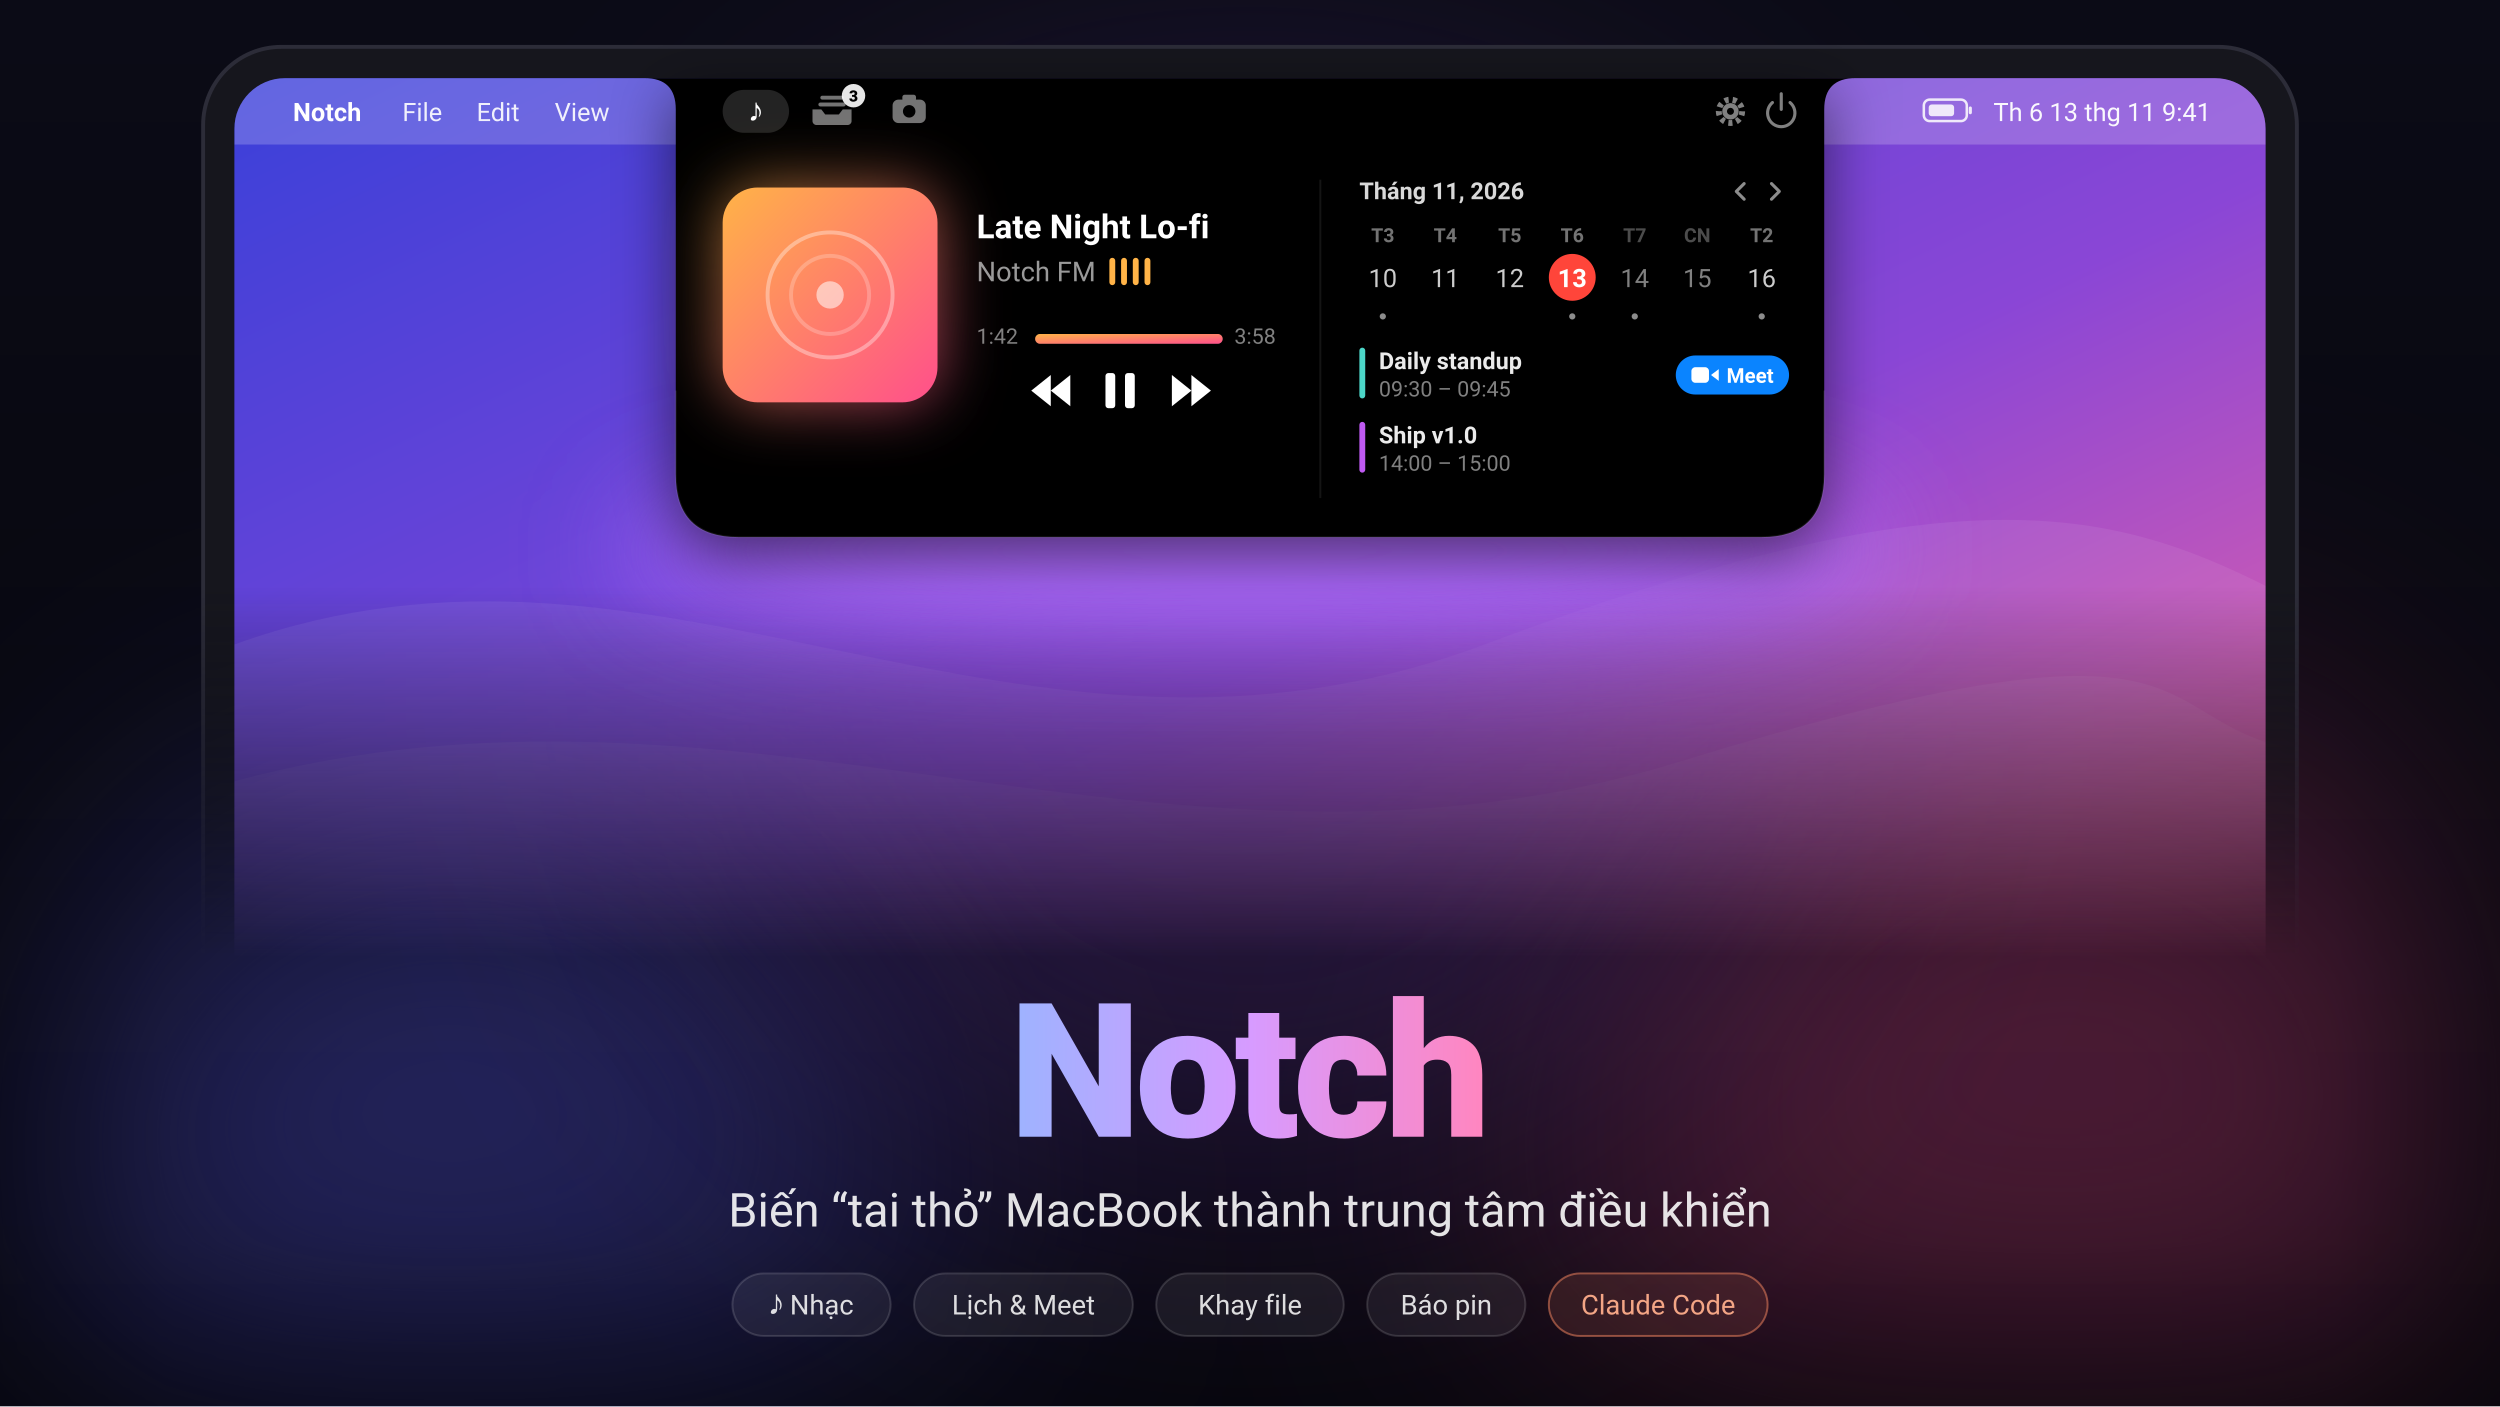
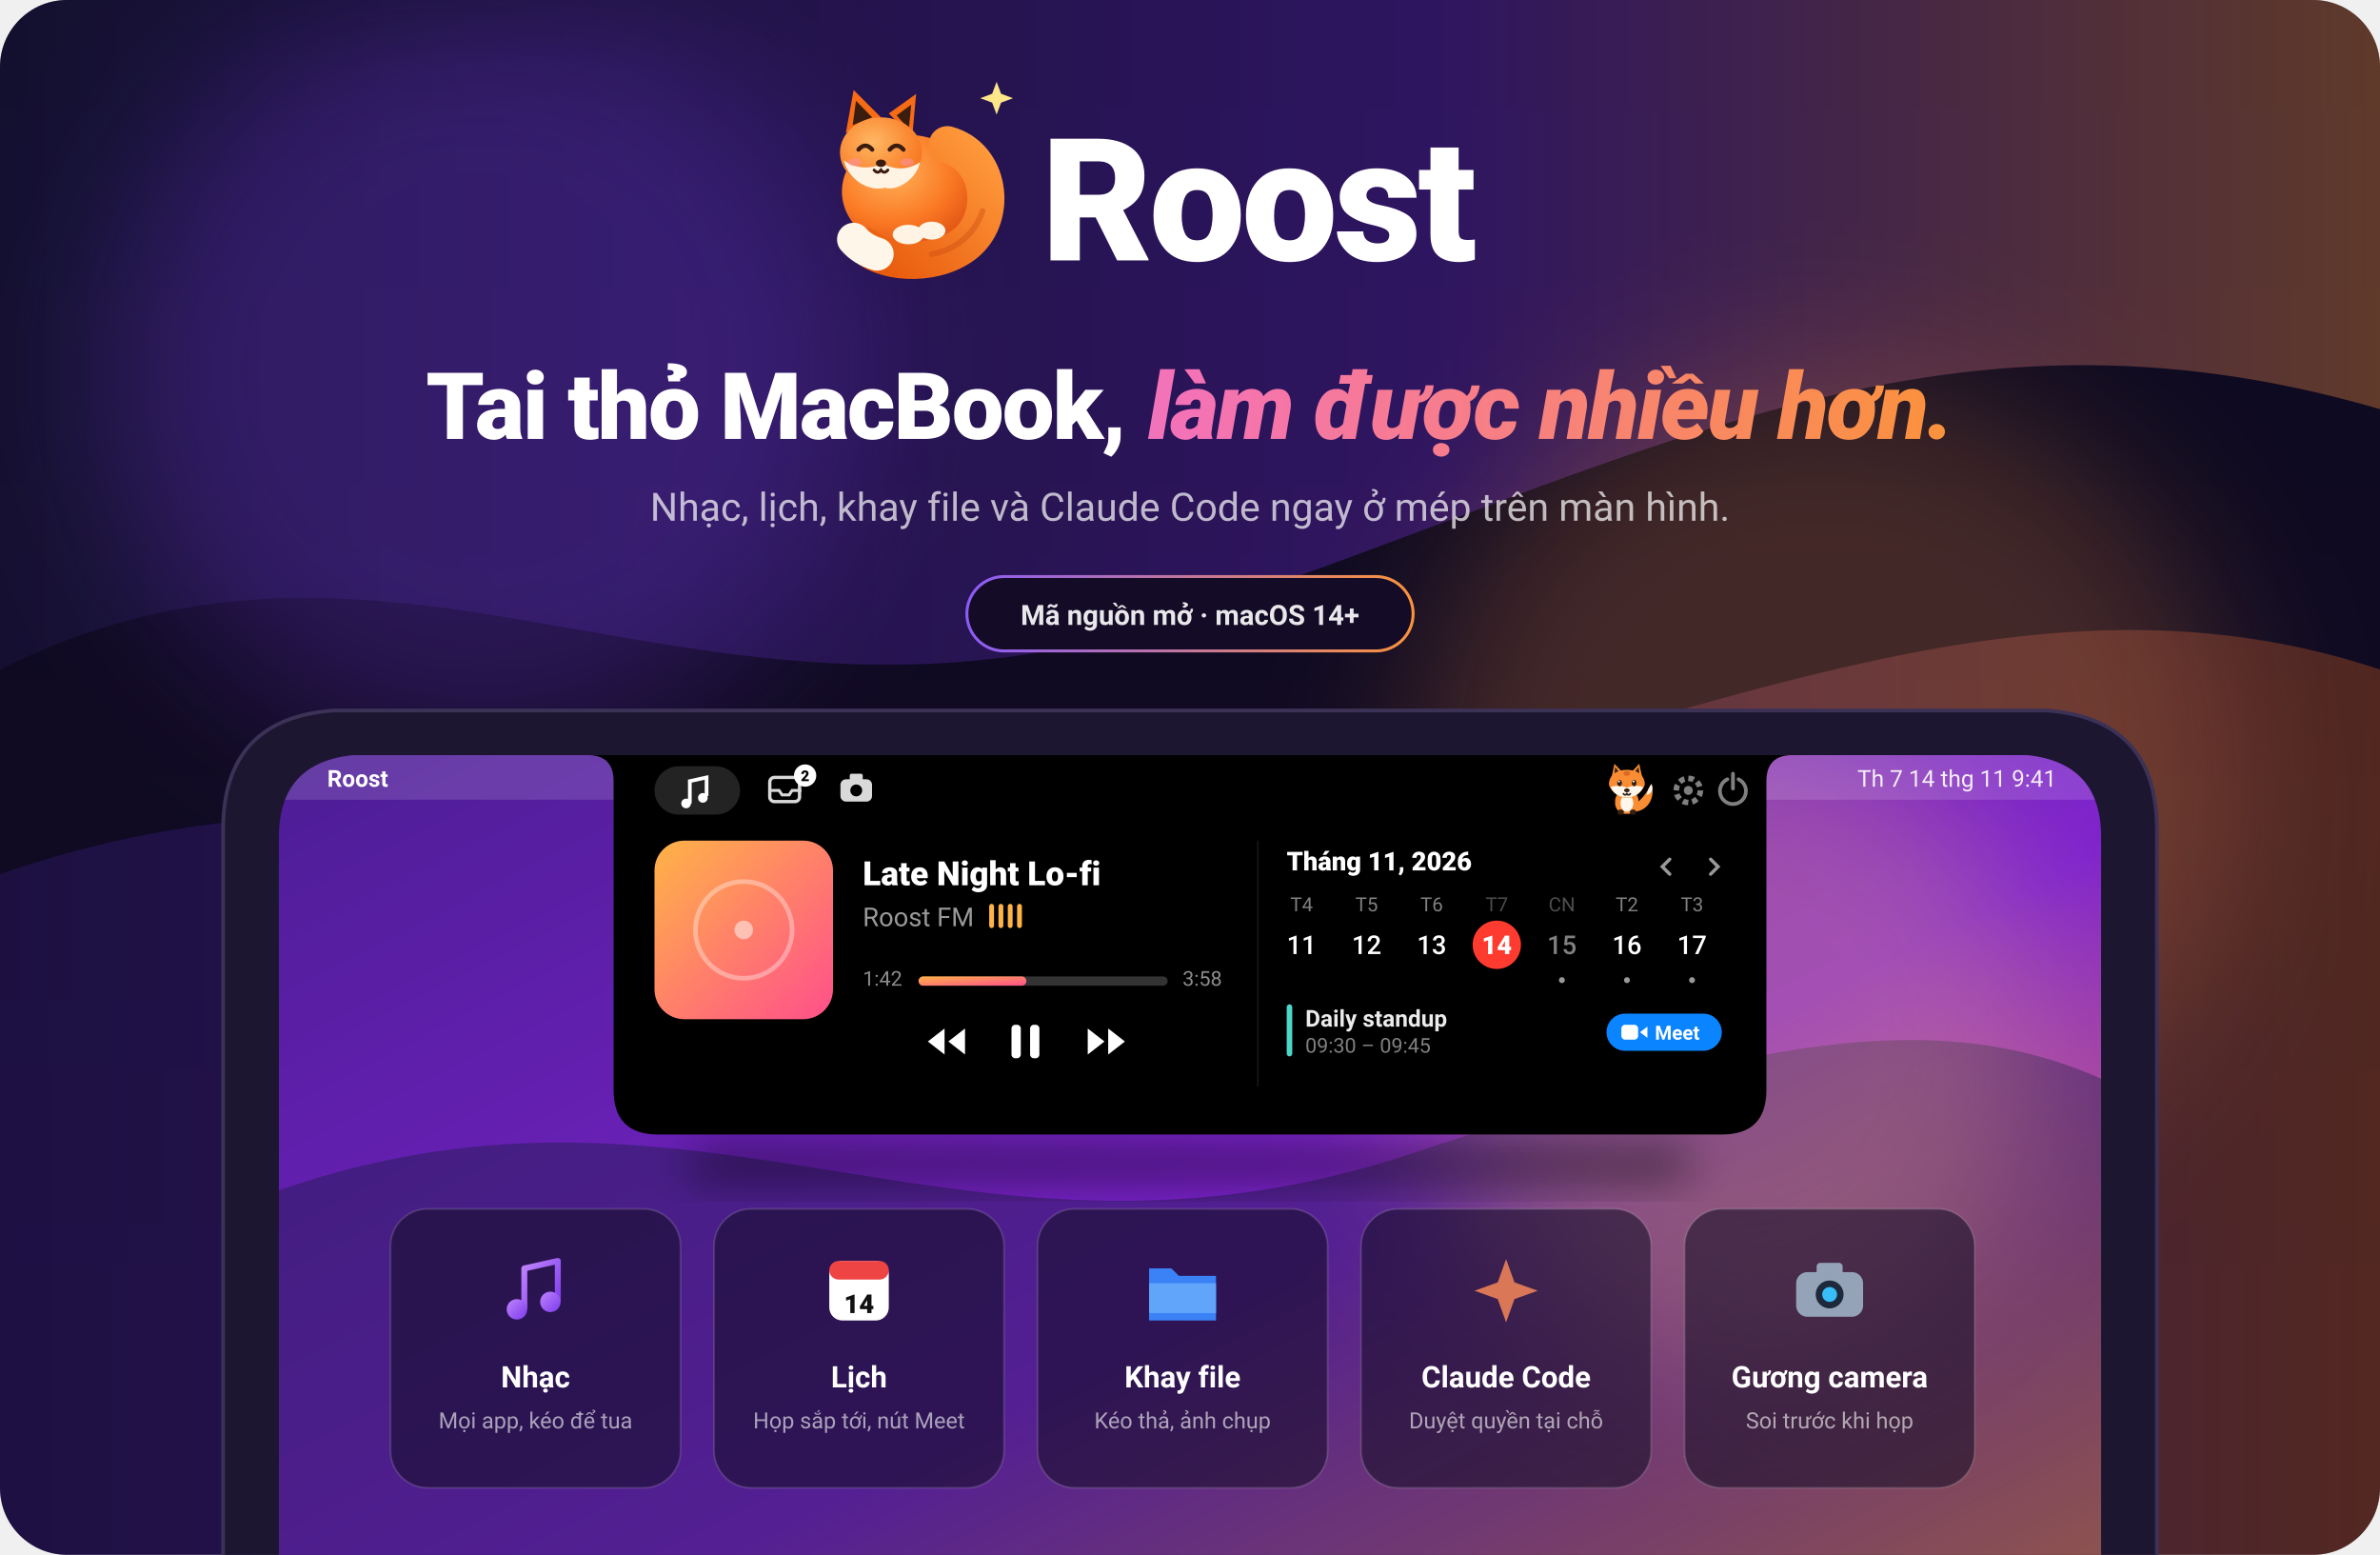
- <svg xmlns="http://www.w3.org/2000/svg" width="1280" height="720" viewBox="0 0 1280 720">
+ <svg xmlns="http://www.w3.org/2000/svg" width="1280" height="836" viewBox="0 0 1280 836">
  <defs>
    <linearGradient id="bg" x1="0" y1="0" x2="0" y2="1">
-       <stop offset="0" stop-color="#0b0b16" />
-       <stop offset="1" stop-color="#05050a" />
-     </linearGradient>
-     <linearGradient id="wall" x1="0" y1="0" x2="1" y2="1">
-       <stop offset="0" stop-color="#3a40d9" />
-       <stop offset=".55" stop-color="#8a46d6" />
-       <stop offset="1" stop-color="#ff6a9a" />
-     </linearGradient>
-     <linearGradient id="fade" gradientUnits="userSpaceOnUse" x1="0" y1="300" x2="0" y2="490">
-       <stop offset="0" stop-color="#fff" />
-       <stop offset="1" stop-color="#000" />
-     </linearGradient>
-     <mask id="screenFade">
-       <rect width="1280" height="720" fill="url(#fade)" />
-     </mask>
+       <stop offset="0" stop-color="#0c0a1f" />
+       <stop offset="1" stop-color="#140b26" />
+     </linearGradient>
+     <linearGradient id="wave1" x1="0" y1="0" x2="1" y2="0">
+       <stop offset="0" stop-color="#3b1d8f" />
+       <stop offset=".5" stop-color="#7c3aed" />
+       <stop offset="1" stop-color="#f97316" />
+     </linearGradient>
+     <linearGradient id="wave2" x1="0" y1="0" x2="1" y2="0">
+       <stop offset="0" stop-color="#1e1b4b" />
+       <stop offset=".6" stop-color="#6d28d9" />
+       <stop offset="1" stop-color="#fb923c" />
+     </linearGradient>
+     <linearGradient id="scr" x1="0" y1="0" x2="1" y2="1">
+       <stop offset="0" stop-color="#4c1d95" />
+       <stop offset=".55" stop-color="#7e22ce" />
+       <stop offset="1" stop-color="#fb923c" />
+     </linearGradient>
+     <linearGradient id="hl" x1="0" y1="0" x2="1" y2="0">
+       <stop offset="0" stop-color="#a78bfa" />
+       <stop offset=".5" stop-color="#f472b6" />
+       <stop offset="1" stop-color="#fb923c" />
+     </linearGradient>
+     <linearGradient id="btn" x1="0" y1="0" x2="1" y2="0">
+       <stop offset="0" stop-color="#8b5cf6" />
+       <stop offset="1" stop-color="#fb923c" />
+     </linearGradient>
    <linearGradient id="art" x1="0" y1="0" x2="1" y2="1">
      <stop offset="0" stop-color="#ffb347" />
      <stop offset="1" stop-color="#ff4f8b" />
    </linearGradient>
-     <linearGradient id="title" x1="0" x2="1">
-       <stop offset="0" stop-color="#9fb2ff" />
-       <stop offset=".5" stop-color="#d79bff" />
-       <stop offset="1" stop-color="#ff86c0" />
-     </linearGradient>
+     <linearGradient id="note" x1="0" y1="0" x2="1" y2="1">
+       <stop offset="0" stop-color="#c084fc" />
+       <stop offset="1" stop-color="#7c3aed" />
+     </linearGradient>
+     <clipPath id="card">
+       <rect width="1280" height="836" rx="36" />
+     </clipPath>
    <clipPath id="screen">
-       <rect x="120" y="40" width="1040" height="500" rx="26" />
+       <path d="M150 560 Q150 520 190 516 L1090 516 Q1130 520 1130 560 L1130 900 L150 900 Z" />
    </clipPath>
-     <filter id="b90" x="-60%" y="-60%" width="220%" height="220%">
-       <feGaussianBlur stdDeviation="90" />
+     <filter id="blur40" x="-50%" y="-50%" width="200%" height="200%">
+       <feGaussianBlur stdDeviation="40" />
    </filter>
-     <filter id="b30" x="-50%" y="-50%" width="200%" height="200%">
-       <feGaussianBlur stdDeviation="30" />
-     </filter>
-     <filter id="b16" x="-50%" y="-50%" width="200%" height="200%">
-       <feGaussianBlur stdDeviation="16" />
+     <filter id="blur12" x="-50%" y="-50%" width="200%" height="200%">
+       <feGaussianBlur stdDeviation="12" />
    </filter>
  </defs>
  <style>
-     text { font-family: -apple-system, BlinkMacSystemFont, "SF Pro Display", "Segoe UI", Roboto, Helvetica, Arial, sans-serif; }
-     .eq { transform-box: fill-box; transform-origin: 50% 50%; animation: eq .8s ease-in-out infinite alternate; }
-     .e2 { animation-duration: .55s; } .e3 { animation-duration: .95s; } .e4 { animation-duration: .68s; }
-     @keyframes eq { from { transform: scaleY(.3); } to { transform: scaleY(1); } }
-     .glow { animation: glow 3.2s ease-in-out infinite alternate; }
-     @keyframes glow { from { opacity: .35; } to { opacity: .9; } }
-     .prog { transform-box: fill-box; transform-origin: 0 50%; animation: prog 14s linear infinite; }
-     @keyframes prog { from { transform: scaleX(.25); } to { transform: scaleX(1); } }
-   </style>
-   <rect width="1280" height="720" fill="url(#bg)" />
-   <circle cx="230" cy="640" r="230" fill="#5b5bf6" opacity=".35" filter="url(#b90)" />
-   <circle cx="1060" cy="620" r="250" fill="#ff4f9a" opacity=".28" filter="url(#b90)" />
-   <circle cx="640" cy="330" r="280" fill="#8a46d6" opacity=".22" filter="url(#b90)" />
-   <g mask="url(#screenFade)">
-     <rect x="104" y="24" width="1072" height="540" rx="40" fill="#16161d" stroke="#2c2c38" stroke-width="2" />
-     <rect x="120" y="40" width="1040" height="500" rx="26" fill="url(#wall)" />
-     <g clip-path="url(#screen)">
-       <path d="M120 330 C 340 250, 520 420, 760 330 S 1080 260, 1160 300 L1160 540 L120 540 Z" fill="#fff" opacity=".07" />
-       <path d="M120 400 C 380 330, 600 470, 860 390 S 1100 360, 1160 380 L1160 540 L120 540 Z" fill="#fff" opacity=".06" />
-       <rect x="120" y="40" width="1040" height="34" fill="#fff" opacity=".2" />
-       <g font-size="13" fill="#fff">
-         <text x="150" y="62" font-weight="700">Notch</text>
-         <text x="206" y="62" opacity=".9">File</text>
-         <text x="244" y="62" opacity=".9">Edit</text>
-         <text x="284" y="62" opacity=".9">View</text>
-         <text x="1132" y="62" text-anchor="end" opacity=".95">Th 6 13 thg 11  9:41</text>
-       </g>
-       <rect x="985" y="51" width="22" height="11" rx="3" fill="none" stroke="#fff" stroke-opacity=".85" stroke-width="1.3" />
-       <rect x="987.5" y="53.5" width="13" height="6" rx="1.5" fill="#fff" opacity=".85" />
-       <rect x="1008" y="54.5" width="1.6" height="4" rx=".8" fill="#fff" opacity=".85" />
+ text { font-family: -apple-system, BlinkMacSystemFont, "SF Pro Display", "Segoe UI", Roboto, Helvetica, Arial, sans-serif; }
+ .peek { animation: peek 3s ease-in-out infinite; }
+ @keyframes peek { 0%, 100% { transform: translateY(0); } 50% { transform: translateY(-4px); } }
+ .heart { animation: heart 2.6s ease-in-out infinite; }
+ @keyframes heart { 0% { opacity: 0; transform: translateY(6px); } 30% { opacity: 1; } 100% { opacity: 0; transform: translateY(-18px); } }
+ .spark { animation: spark 2.6s ease-in-out infinite; }
+ @keyframes spark { 0%, 100% { opacity: .4; } 50% { opacity: 1; } }
+ .eq { transform-box: fill-box; transform-origin: 50% 100%; animation: eq 2.8s ease-in-out infinite; }
+ .e2 { animation-duration: 3.2s; } .e3 { animation-duration: 2.5s; } .e4 { animation-duration: 3.5s; }
+ @keyframes eq { 0%, 100% { transform: scaleY(.45); } 35% { transform: scaleY(1); } 70% { transform: scaleY(.65); } }
+ </style>
+   <g clip-path="url(#card)">
+     <rect width="1280" height="836" fill="url(#bg)" />
+     <path d="M0 360 C220 250 380 420 640 330 C880 250 1040 150 1280 220 L1280 0 L0 0 Z" fill="url(#wave2)" opacity=".35" />
+     <path d="M0 470 C260 380 420 520 700 440 C930 380 1100 300 1280 360 L1280 880 L0 880 Z" fill="url(#wave1)" opacity=".28" />
+     <circle cx="980" cy="420" r="220" fill="#fb923c" opacity=".22" filter="url(#blur40)" />
+     <circle cx="260" cy="200" r="200" fill="#7c3aed" opacity=".25" filter="url(#blur40)" />
+     <g transform="translate(436 40) scale(1.05)">
+       <defs>
+         <radialGradient id="cfb" cx=".38" cy=".32" r=".8">
+           <stop offset="0" stop-color="#ffb35c" />
+           <stop offset=".55" stop-color="#fb7a24" />
+           <stop offset="1" stop-color="#d9480f" />
+         </radialGradient>
+         <linearGradient id="cft" x1="0" y1="1" x2="1" y2="0">
+           <stop offset="0" stop-color="#e8590c" />
+           <stop offset="1" stop-color="#ff9a3c" />
+         </linearGradient>
+         <radialGradient id="cfh" cx=".4" cy=".35" r=".75">
+           <stop offset="0" stop-color="#ffb763" />
+           <stop offset="1" stop-color="#f76b15" />
+         </radialGradient>
+       </defs>
+       <ellipse cx="50" cy="60" rx="34" ry="29" fill="url(#cfb)" />
+       <path d="M70 36 C92 42 96 72 80 86 C66 98 40 98 28 88" fill="none" stroke="url(#cft)" stroke-width="19" stroke-linecap="round" />
+       <path d="M34 92 C29 90.5 25 88 22 84.5" fill="none" stroke="#fff6ea" stroke-width="17" stroke-linecap="round" />
+       <path d="M62 92 C74 90 84 82 88 70" fill="none" stroke="#c2410c" stroke-width="3" stroke-linecap="round" opacity=".35" />
+       <ellipse cx="50" cy="82" rx="8" ry="5" fill="#fff3e4" />
+       <ellipse cx="62" cy="80" rx="7" ry="4.6" fill="#fff3e4" />
+       <path d="M18 30 L22 8 L36 22 Z" fill="#f76b15" />
+       <path d="M21.5 26 L23.2 13.5 L31.5 22 Z" fill="#3b1d10" />
+       <path d="M40 20 L54 10 L52 32 Z" fill="#f76b15" />
+       <path d="M44 21 L51.5 15.5 L50.3 28 Z" fill="#3b1d10" />
+       <ellipse cx="36" cy="40" rx="21" ry="18" fill="url(#cfh)" />
+       <path d="M17 44 C20 56 32 60 38 58 C44 60 54 54 56 45 C48 50 42 48 37 46 C31 48 24 49 17 44 Z" fill="#fff3e4" />
+       <path d="M24.5 38.5 Q28 34.5 31.5 38.5" fill="none" stroke="#3b1d10" stroke-width="2.2" stroke-linecap="round" />
+       <path d="M40.5 38.5 Q44 34.5 47.5 38.5" fill="none" stroke="#3b1d10" stroke-width="2.2" stroke-linecap="round" />
+       <ellipse cx="22.5" cy="45" rx="3.4" ry="2" fill="#ff8fa3" opacity=".55" />
+       <ellipse cx="49.5" cy="45" rx="3.4" ry="2" fill="#ff8fa3" opacity=".55" />
+       <ellipse cx="36" cy="45.5" rx="2.6" ry="1.9" fill="#3b1d10" />
+       <path d="M32.5 49 Q34.3 51.2 36 49 Q37.7 51.2 39.5 49" fill="none" stroke="#3b1d10" stroke-width="1.5" stroke-linecap="round" />
    </g>
-     <ellipse class="glow" cx="640" cy="282" rx="320" ry="46" fill="#b06cff" filter="url(#b30)" />
-     <path d="M330 40 Q346 40 346 56 L346 243 Q346 275 378 275 L902 275 Q934 275 934 243 L934 56 Q934 40 950 40 Z" fill="#000" opacity=".55" transform="translate(0 10)" filter="url(#b16)" />
-     <path d="M330 40 Q346 40 346 56 L346 243 Q346 275 378 275 L902 275 Q934 275 934 243 L934 56 Q934 40 950 40 Z" fill="#000" />
-     <path d="M346 200 L346 243 Q346 275 378 275 L902 275 Q934 275 934 243 L934 200" fill="none" stroke="#fff" stroke-opacity=".08" />
-     <rect x="370" y="46" width="34" height="22" rx="11" fill="#fff" opacity=".14" />
-     <text x="387" y="62" font-size="13" fill="#fff" text-anchor="middle">♪</text>
-     <g fill="#fff" opacity=".45">
-       <rect x="420" y="49" width="12" height="2" rx="1" />
-       <rect x="419" y="52.5" width="14" height="2" rx="1" />
-       <path d="M416 56 h4.5 l2 2.6 h7 l2 -2.6 h4.5 v6 a2 2 0 0 1 -2 2 h-16 a2 2 0 0 1 -2 -2 z" />
+     <path class="spark" d="M536 44 l2.4 6.4 l6.4 2.4 l-6.4 2.4 l-2.4 6.4 l-2.4 -6.4 l-6.4 -2.4 l6.4 -2.4 z" fill="#fde68a" />
+     <text x="560" y="140" font-size="92" font-weight="800" fill="#fff" letter-spacing="-2">Roost</text>
+     <text x="640" y="236" font-size="50" font-weight="800" fill="#fff" text-anchor="middle" letter-spacing="-1">Tai thỏ MacBook, <tspan fill="url(#hl)" font-style="italic">làm được nhiều hơn.</tspan>
+     </text>
+     <text x="640" y="280" font-size="21" fill="#fff" opacity=".7" text-anchor="middle">Nhạc, lịch, khay file và Claude Code ngay ở mép trên màn hình.</text>
+     <rect x="520" y="310" width="240" height="40" rx="20" fill="#140b26" stroke="url(#btn)" stroke-width="1.6" />
+     <text x="640" y="336" font-size="15" font-weight="600" fill="#fff" text-anchor="middle" opacity=".9">Mã nguồn mở · macOS 14+</text>
+     <path d="M120 900 L120 446 Q120 386 180 382 L1100 382 Q1160 386 1160 446 L1160 900 Z" fill="#1c1630" stroke="#3b3256" stroke-width="2" />
+     <clipPath id="scr2">
+       <path d="M150 450 Q150 410 190 406 L1090 406 Q1130 410 1130 450 L1130 900 L150 900 Z" />
+     </clipPath>
+     <g clip-path="url(#scr2)">
+       <rect x="150" y="406" width="980" height="500" fill="url(#scr)" />
+       <path d="M150 640 C380 560 520 700 760 620 C940 560 1040 540 1130 580 L1130 900 L150 900 Z" fill="#1e1b4b" opacity=".45" />
+       <circle cx="930" cy="560" r="170" fill="#fdba74" opacity=".3" filter="url(#blur40)" />
+       <rect x="150" y="406" width="980" height="24" fill="#fff" opacity=".14" />
+       <text x="176" y="423" font-size="12.5" font-weight="700" fill="#fff">Roost</text>
+       <text x="1106" y="423" font-size="12.5" fill="#fff" opacity=".9" text-anchor="end">Th 7 14 thg 11  9:41</text>
+       <path d="M316 406 Q330 406 330 420 V586 Q330 610 354 610 H926 Q950 610 950 586 V420 Q950 406 964 406 Z" fill="#000" />
+       <rect x="370" y="616" width="540" height="20" rx="10" fill="#000" opacity=".45" filter="url(#blur12)" />
+       <rect x="352" y="412" width="46" height="26" rx="13" fill="#fff" fill-opacity=".14" />
+       <g fill="#fff">
+         <path d="M371 432 v-12 l9 -2 v10" fill="none" stroke="#fff" stroke-width="2" />
+         <circle cx="369" cy="432" r="2.6" />
+         <circle cx="378" cy="429" r="2.6" />
+       </g>
+       <g fill="#fff" opacity=".85">
+         <rect x="414" y="418" width="16" height="13" rx="2.5" fill="none" stroke="#fff" stroke-width="1.8" />
+         <path d="M414 425 h5 l1.6 2.4 h3.8 l1.6 -2.4 h5" fill="none" stroke="#fff" stroke-width="1.6" />
+       </g>
+       <circle cx="433" cy="417" r="6" fill="#fff" />
+       <text x="433" y="420" font-size="8" font-weight="800" fill="#000" text-anchor="middle">2</text>
+       <g opacity=".85">
+         <rect x="452" y="419" width="17" height="12" rx="3" fill="#fff" />
+         <rect x="457" y="416" width="7" height="4" rx="1" fill="#fff" />
+         <circle cx="460.5" cy="425" r="3.2" fill="#000" />
+       </g>
+       <g transform="translate(860 410) scale(1.15)">
+         <g class="tail">
+           <path d="M15 23 C23 23.5 26.5 16 24.5 10 C22.5 14 20 17 17.5 19 Z" fill="#FA8C33" />
+           <path d="M24.5 10 C25.6 12.6 24.6 14.6 22.2 15.2 C22.6 13.2 23.4 11.4 24.5 10 Z" fill="#FFF7EB" />
+         </g>
+         <rect x="7.5" y="13" width="11" height="11" rx="5" fill="#FA8C33" />
+         <ellipse cx="13" cy="19" rx="3" ry="4" fill="#FFF7EB" />
+         <rect x="8.6" y="22" width="3" height="2.4" rx="1.2" fill="#331F14" />
+         <rect x="14.4" y="22" width="3" height="2.4" rx="1.2" fill="#331F14" />
+         <g class="head">
+           <path d="M5.6 8 L7.2 0.6 L11.4 5 Z" fill="#FA8C33" />
+           <path d="M7.05 6.75 L7.525 2.075 L9.95 5.25 Z" fill="#331F14" />
+           <path d="M14.6 5 L18.8 0.6 L20.4 8 Z" fill="#FA8C33" />
+           <path d="M16.05 5.25 L18.475 2.075 L18.95 6.75 Z" fill="#331F14" />
+           <path d="M13 16.6 C9 16.4 5.6 13.4 4.6 10.4 C4.6 5.6 8.6 3.4 13 3.4 C17.4 3.4 21.4 5.6 21.4 10.4 C20.4 13.4 17 16.4 13 16.6 Z" fill="#FA8C33" />
+           <ellipse cx="13" cy="5.1" rx="1.6" ry="1.1" fill="#DB6B21" />
+           <path d="M13 16.4 C9.2 16.2 6.4 14.2 5.4 11.4 Q9.4 10.2 13 11.8 Q16.6 10.2 20.6 11.4 C19.6 14.2 16.8 16.2 13 16.4 Z" fill="#FFF7EB" />
+           <g class="blink">
+             <ellipse cx="9.6" cy="9.6" rx="1.1" ry="1.5" fill="#331F14" />
+             <ellipse cx="16.4" cy="9.6" rx="1.1" ry="1.5" fill="#331F14" />
+             <circle cx="9.35" cy="8.85" r=".45" fill="#fff" />
+             <circle cx="16.15" cy="8.85" r=".45" fill="#fff" />
+           </g>
+           <ellipse cx="13" cy="13" rx="1.3" ry=".9" fill="#331F14" />
+           <path d="M11.4 14.6 Q12.2 15.7 13 14.6 Q13.8 15.7 14.6 14.6" fill="none" stroke="#331F14" stroke-width=".8" stroke-linecap="round" />
+         </g>
+       </g>
+       <g fill="#fff" opacity=".5">
+         <circle cx="908" cy="425" r="6.5" fill="none" stroke="#fff" stroke-width="3" stroke-dasharray="3 2.1" />
+         <circle cx="908" cy="425" r="2.4" />
+       </g>
+       <g fill="none" stroke="#fff" stroke-width="2" stroke-linecap="round" opacity=".5">
+         <path d="M929 419 a7 7 0 1 0 6 0" />
+         <path d="M932 416 v8" />
+       </g>
+       <rect x="352" y="452" width="96" height="96" rx="16" fill="url(#art)" />
+       <circle cx="400" cy="500" r="26" fill="none" stroke="#fff" stroke-opacity=".35" stroke-width="2.5" />
+       <circle cx="400" cy="500" r="5" fill="#fff" fill-opacity=".5" />
+       <text x="464" y="476" font-size="18" font-weight="800" fill="#fff">Late Night Lo-fi</text>
+       <text x="464" y="498" font-size="14" fill="#fff" opacity=".6">Roost FM</text>
+       <rect class="eq " x="532" y="486" width="2.6" height="13" rx="1.3" fill="#ffb347" />
+       <rect class="eq e2" x="537" y="486" width="2.6" height="13" rx="1.3" fill="#ffb347" />
+       <rect class="eq e3" x="542" y="486" width="2.6" height="13" rx="1.3" fill="#ffb347" />
+       <rect class="eq e4" x="547" y="486" width="2.6" height="13" rx="1.3" fill="#ffb347" />
+       <text x="464" y="530" font-size="11" fill="#fff" opacity=".55">1:42</text>
+       <rect x="494" y="525" width="134" height="5" rx="2.5" fill="#fff" opacity=".2" />
+       <rect x="494" y="525" width="58" height="5" rx="2.5" fill="url(#art)" />
+       <text x="636" y="530" font-size="11" fill="#fff" opacity=".55">3:58</text>
+       <path d="M508 553 l-9 7 l9 7 z M519 553 l-9 7 l9 7 z" fill="#fff" />
+       <rect x="544" y="551" width="5" height="18" rx="2" fill="#fff" />
+       <rect x="554" y="551" width="5" height="18" rx="2" fill="#fff" />
+       <path d="M585 553 l9 7 l-9 7 z M596 553 l9 7 l-9 7 z" fill="#fff" />
+       <rect x="676" y="452" width="1" height="132" fill="#fff" opacity=".08" />
+       <text x="692" y="468" font-size="14" font-weight="800" fill="#fff">Tháng 11, 2026</text>
+       <g fill="none" stroke="#fff" stroke-width="1.8" stroke-linecap="round" opacity=".6">
+         <path d="M898 462 l-4 4 l4 4" />
+         <path d="M920 462 l4 4 l-4 4" />
+       </g>
+       <text x="700" y="490" font-size="10.5" fill="#fff" opacity="0.5" text-anchor="middle">T4</text>
+       <text x="700" y="513" font-size="14" font-weight="500" fill="#fff" opacity="1" text-anchor="middle">11</text>
+       <text x="735" y="490" font-size="10.5" fill="#fff" opacity="0.5" text-anchor="middle">T5</text>
+       <text x="735" y="513" font-size="14" font-weight="500" fill="#fff" opacity="1" text-anchor="middle">12</text>
+       <text x="770" y="490" font-size="10.5" fill="#fff" opacity="0.5" text-anchor="middle">T6</text>
+       <text x="770" y="513" font-size="14" font-weight="500" fill="#fff" opacity="1" text-anchor="middle">13</text>
+       <text x="805" y="490" font-size="10.5" fill="#fff" opacity="0.3" text-anchor="middle">T7</text>
+       <circle cx="805" cy="508" r="13" fill="#ff3b30" />
+       <text x="805" y="513" font-size="14" font-weight="800" fill="#fff" opacity="1" text-anchor="middle">14</text>
+       <text x="840" y="490" font-size="10.5" fill="#fff" opacity="0.3" text-anchor="middle">CN</text>
+       <text x="840" y="513" font-size="14" font-weight="500" fill="#fff" opacity="0.5" text-anchor="middle">15</text>
+       <circle cx="840" cy="527" r="1.6" fill="#fff" opacity=".6" />
+       <text x="875" y="490" font-size="10.5" fill="#fff" opacity="0.5" text-anchor="middle">T2</text>
+       <text x="875" y="513" font-size="14" font-weight="500" fill="#fff" opacity="1" text-anchor="middle">16</text>
+       <circle cx="875" cy="527" r="1.6" fill="#fff" opacity=".6" />
+       <text x="910" y="490" font-size="10.5" fill="#fff" opacity="0.5" text-anchor="middle">T3</text>
+       <text x="910" y="513" font-size="14" font-weight="500" fill="#fff" opacity="1" text-anchor="middle">17</text>
+       <circle cx="910" cy="527" r="1.6" fill="#fff" opacity=".6" />
+       <rect x="692" y="540" width="3" height="28" rx="1.5" fill="#4cd6c8" />
+       <text x="702" y="552" font-size="12.5" font-weight="700" fill="#fff" opacity=".92">Daily standup</text>
+       <text x="702" y="566" font-size="11" fill="#fff" opacity=".5">09:30 – 09:45</text>
+       <rect x="864" y="545" width="62" height="20" rx="10" fill="#0a84ff" />
+       <rect x="872" y="551" width="9" height="8" rx="2" fill="#fff" />
+       <path d="M882 555 l4 -3 v6 z" fill="#fff" />
+       <text x="890" y="559" font-size="10.5" font-weight="700" fill="#fff">Meet</text>
    </g>
-     <circle cx="437" cy="49" r="6" fill="#fff" opacity=".9" />
-     <text x="437" y="52" font-size="8" font-weight="800" fill="#000" text-anchor="middle">3</text>
-     <g fill="#fff" opacity=".45">
-       <rect x="457" y="51" width="17" height="12" rx="3" />
-       <rect x="462" y="48.5" width="7" height="3.5" rx="1.2" />
-     </g>
-     <circle cx="465.5" cy="57" r="3.2" fill="#000" />
-     <circle cx="886" cy="57" r="6" fill="none" stroke="#fff" stroke-opacity=".5" stroke-width="3" stroke-dasharray="2.1 2.1" />
-     <circle cx="886" cy="57" r="4.2" fill="#fff" opacity=".5" />
-     <circle cx="886" cy="57" r="1.8" fill="#000" />
-     <path d="M907.5 52.5 A7 7 0 1 0 916.5 52.5" fill="none" stroke="#fff" stroke-opacity=".5" stroke-width="1.6" stroke-linecap="round" />
-     <line x1="912" y1="48" x2="912" y2="56" stroke="#fff" stroke-opacity=".5" stroke-width="1.6" stroke-linecap="round" />
-     <rect x="370" y="96" width="110" height="110" rx="18" fill="url(#art)" opacity=".65" filter="url(#b16)" />
-     <rect x="370" y="96" width="110" height="110" rx="18" fill="url(#art)" />
-     <circle cx="425" cy="151" r="32" fill="none" stroke="#fff" stroke-opacity=".35" stroke-width="2" />
-     <circle cx="425" cy="151" r="20" fill="none" stroke="#fff" stroke-opacity=".22" stroke-width="2" />
-     <circle cx="425" cy="151" r="7" fill="#fff" opacity=".55" />
-     <text x="500" y="122" font-size="17" font-weight="700" fill="#fff">Late Night Lo-fi</text>
-     <text x="500" y="144" font-size="14" fill="#fff" opacity=".6">Notch FM</text>
-     <g fill="#ffb347">
-       <rect class="eq" x="568" y="132" width="3" height="14" rx="1.5" />
-       <rect class="eq e2" x="574" y="132" width="3" height="14" rx="1.5" />
-       <rect class="eq e3" x="580" y="132" width="3" height="14" rx="1.5" />
-       <rect class="eq e4" x="586" y="132" width="3" height="14" rx="1.5" />
-     </g>
-     <text x="500" y="176" font-size="11" fill="#fff" opacity=".5">1:42</text>
-     <rect x="530" y="171" width="96" height="5" rx="2.5" fill="#fff" opacity=".18" />
-     <rect class="prog" x="530" y="171" width="96" height="5" rx="2.5" fill="url(#art)" />
-     <text x="632" y="176" font-size="11" fill="#fff" opacity=".5">3:58</text>
-     <g fill="#fff">
-       <path d="M538 192 L528 200 L538 208 Z M548 192 L538 200 L548 208 Z" />
-       <rect x="566" y="191" width="5" height="18" rx="1.5" />
-       <rect x="576" y="191" width="5" height="18" rx="1.5" />
-       <path d="M600 192 L610 200 L600 208 Z M610 192 L620 200 L610 208 Z" />
-     </g>
-     <line x1="676" y1="92" x2="676" y2="255" stroke="#fff" stroke-opacity=".08" />
-     <text x="696" y="102" font-size="12" font-weight="700" fill="#fff" opacity=".85">Tháng 11, 2026</text>
-     <path d="M893 94 l-4 4 l4 4" fill="none" stroke="#fff" stroke-opacity=".55" stroke-width="1.6" stroke-linecap="round" stroke-linejoin="round" />
-     <path d="M907 94 l4 4 l-4 4" fill="none" stroke="#fff" stroke-opacity=".55" stroke-width="1.6" stroke-linecap="round" stroke-linejoin="round" />
-     <g font-size="10" fill="#fff" text-anchor="middle" font-weight="600">
-       <text x="708" y="124" opacity=".45">T3</text>
-       <text x="740" y="124" opacity=".45">T4</text>
-       <text x="773" y="124" opacity=".45">T5</text>
-       <text x="805" y="124" opacity=".45">T6</text>
-       <text x="837" y="124" opacity=".3">T7</text>
-       <text x="869" y="124" opacity=".3">CN</text>
-       <text x="902" y="124" opacity=".45">T2</text>
-     </g>
-     <circle cx="805" cy="142" r="12" fill="#ff453a" />
-     <g font-size="13" fill="#fff" text-anchor="middle">
-       <text x="708" y="147" opacity=".8">10</text>
-       <text x="740" y="147" opacity=".8">11</text>
-       <text x="773" y="147" opacity=".8">12</text>
-       <text x="805" y="147" font-weight="700">13</text>
-       <text x="837" y="147" opacity=".5">14</text>
-       <text x="869" y="147" opacity=".5">15</text>
-       <text x="902" y="147" opacity=".8">16</text>
-     </g>
-     <g fill="#fff" opacity=".55">
-       <circle cx="708" cy="162" r="1.6" />
-       <circle cx="805" cy="162" r="1.6" />
-       <circle cx="837" cy="162" r="1.6" />
-       <circle cx="902" cy="162" r="1.6" />
-     </g>
-     <rect x="696" y="178" width="3" height="26" rx="1.5" fill="#4cd6c8" />
-     <text x="706" y="189" font-size="12" font-weight="700" fill="#fff" opacity=".92">Daily standup</text>
-     <text x="706" y="203" font-size="11" fill="#fff" opacity=".5">09:30 – 09:45</text>
-     <rect x="858" y="182" width="58" height="20" rx="10" fill="#0a84ff" />
-     <rect x="866" y="188" width="9" height="8" rx="2" fill="#fff" />
-     <path d="M876 192 l4 -3 v6 z" fill="#fff" />
-     <text x="884" y="196" font-size="10.5" font-weight="700" fill="#fff">Meet</text>
-     <rect x="696" y="216" width="3" height="26" rx="1.5" fill="#bf5af2" />
-     <text x="706" y="227" font-size="12" font-weight="700" fill="#fff" opacity=".92">Ship v1.0</text>
-     <text x="706" y="241" font-size="11" fill="#fff" opacity=".5">14:00 – 15:00</text>
-   </g>
-   <text x="640" y="582" font-size="96" font-weight="800" fill="url(#title)" text-anchor="middle" letter-spacing="-3">Notch</text>
-   <text x="640" y="628" font-size="24" fill="#fff" opacity=".88" text-anchor="middle">Biến “tai thỏ” MacBook thành trung tâm điều khiển</text>
-   <g font-size="14" text-anchor="middle">
-     <rect x="375" y="652" width="81" height="32" rx="16" fill="#fff" fill-opacity=".07" stroke="#fff" stroke-opacity=".14" />
-     <text x="415.5" y="673" fill="#fff" opacity=".85">♪ Nhạc</text>
-     <rect x="468" y="652" width="112" height="32" rx="16" fill="#fff" fill-opacity=".07" stroke="#fff" stroke-opacity=".14" />
-     <text x="524" y="673" fill="#fff" opacity=".85">Lịch &amp; Meet</text>
-     <rect x="592" y="652" width="96" height="32" rx="16" fill="#fff" fill-opacity=".07" stroke="#fff" stroke-opacity=".14" />
-     <text x="640" y="673" fill="#fff" opacity=".85">Khay file</text>
-     <rect x="700" y="652" width="81" height="32" rx="16" fill="#fff" fill-opacity=".07" stroke="#fff" stroke-opacity=".14" />
-     <text x="740.5" y="673" fill="#fff" opacity=".85">Báo pin</text>
-     <rect x="793" y="652" width="112" height="32" rx="16" fill="#d97757" fill-opacity=".14" stroke="#d97757" stroke-opacity=".6" />
-     <text x="849" y="673" fill="#f3a585">Claude Code</text>
+     <rect x="210" y="650" width="156" height="150" rx="20" fill="#120c24" fill-opacity=".55" stroke="#fff" stroke-opacity=".14" />
+     <path d="M282.0 704 V682 L300.0 678 V700" fill="none" stroke="url(#note)" stroke-width="3.2" stroke-linejoin="round" />
+     <circle cx="278.0" cy="704" r="5.5" fill="url(#note)" />
+     <circle cx="296.0" cy="700" r="5.5" fill="url(#note)" />
+     <text x="288.0" y="746" font-size="16" font-weight="700" fill="#fff" text-anchor="middle">Nhạc</text>
+     <text x="288.0" y="768" font-size="12" fill="#fff" opacity=".6" text-anchor="middle">Mọi app, kéo để tua</text>
+     <rect x="384" y="650" width="156" height="150" rx="20" fill="#120c24" fill-opacity=".55" stroke="#fff" stroke-opacity=".14" />
+     <rect x="446.0" y="678" width="32" height="32" rx="7" fill="#fff" />
+     <rect x="446.0" y="678" width="32" height="10" rx="5" fill="#ef4444" />
+     <text x="462.0" y="706" font-size="14" font-weight="800" fill="#111" text-anchor="middle">14</text>
+     <text x="462.0" y="746" font-size="16" font-weight="700" fill="#fff" text-anchor="middle">Lịch</text>
+     <text x="462.0" y="768" font-size="12" fill="#fff" opacity=".6" text-anchor="middle">Họp sắp tới, nút Meet</text>
+     <rect x="558" y="650" width="156" height="150" rx="20" fill="#120c24" fill-opacity=".55" stroke="#fff" stroke-opacity=".14" />
+     <path d="M618.0 682 h12 l4 4 h20 v24 h-36 z" fill="#3b82f6" />
+     <path d="M618.0 690 h36 v16 h-36 z" fill="#60a5fa" />
+     <text x="636.0" y="746" font-size="16" font-weight="700" fill="#fff" text-anchor="middle">Khay file</text>
+     <text x="636.0" y="768" font-size="12" fill="#fff" opacity=".6" text-anchor="middle">Kéo thả, ảnh chụp</text>
+     <rect x="732" y="650" width="156" height="150" rx="20" fill="#120c24" fill-opacity=".55" stroke="#fff" stroke-opacity=".14" />
+     <path d="M810.0 677 l4.5 12.5 l12.5 4.5 l-12.5 4.5 l-4.5 12.5 l-4.5 -12.5 l-12.5 -4.5 l12.5 -4.5 z" fill="#d97757" />
+     <text x="810.0" y="746" font-size="16" font-weight="700" fill="#fff" text-anchor="middle">Claude Code</text>
+     <text x="810.0" y="768" font-size="12" fill="#fff" opacity=".6" text-anchor="middle">Duyệt quyền tại chỗ</text>
+     <rect x="906" y="650" width="156" height="150" rx="20" fill="#120c24" fill-opacity=".55" stroke="#fff" stroke-opacity=".14" />
+     <rect x="966.0" y="684" width="36" height="24" rx="6" fill="#94a3b8" />
+     <rect x="977.0" y="679" width="14" height="7" rx="2" fill="#94a3b8" />
+     <circle cx="984.0" cy="696" r="7.5" fill="#1e293b" />
+     <circle cx="984.0" cy="696" r="4" fill="#38bdf8" />
+     <text x="984.0" y="746" font-size="16" font-weight="700" fill="#fff" text-anchor="middle">Gương camera</text>
+     <text x="984.0" y="768" font-size="12" fill="#fff" opacity=".6" text-anchor="middle">Soi trước khi họp</text>
  </g>
</svg>
